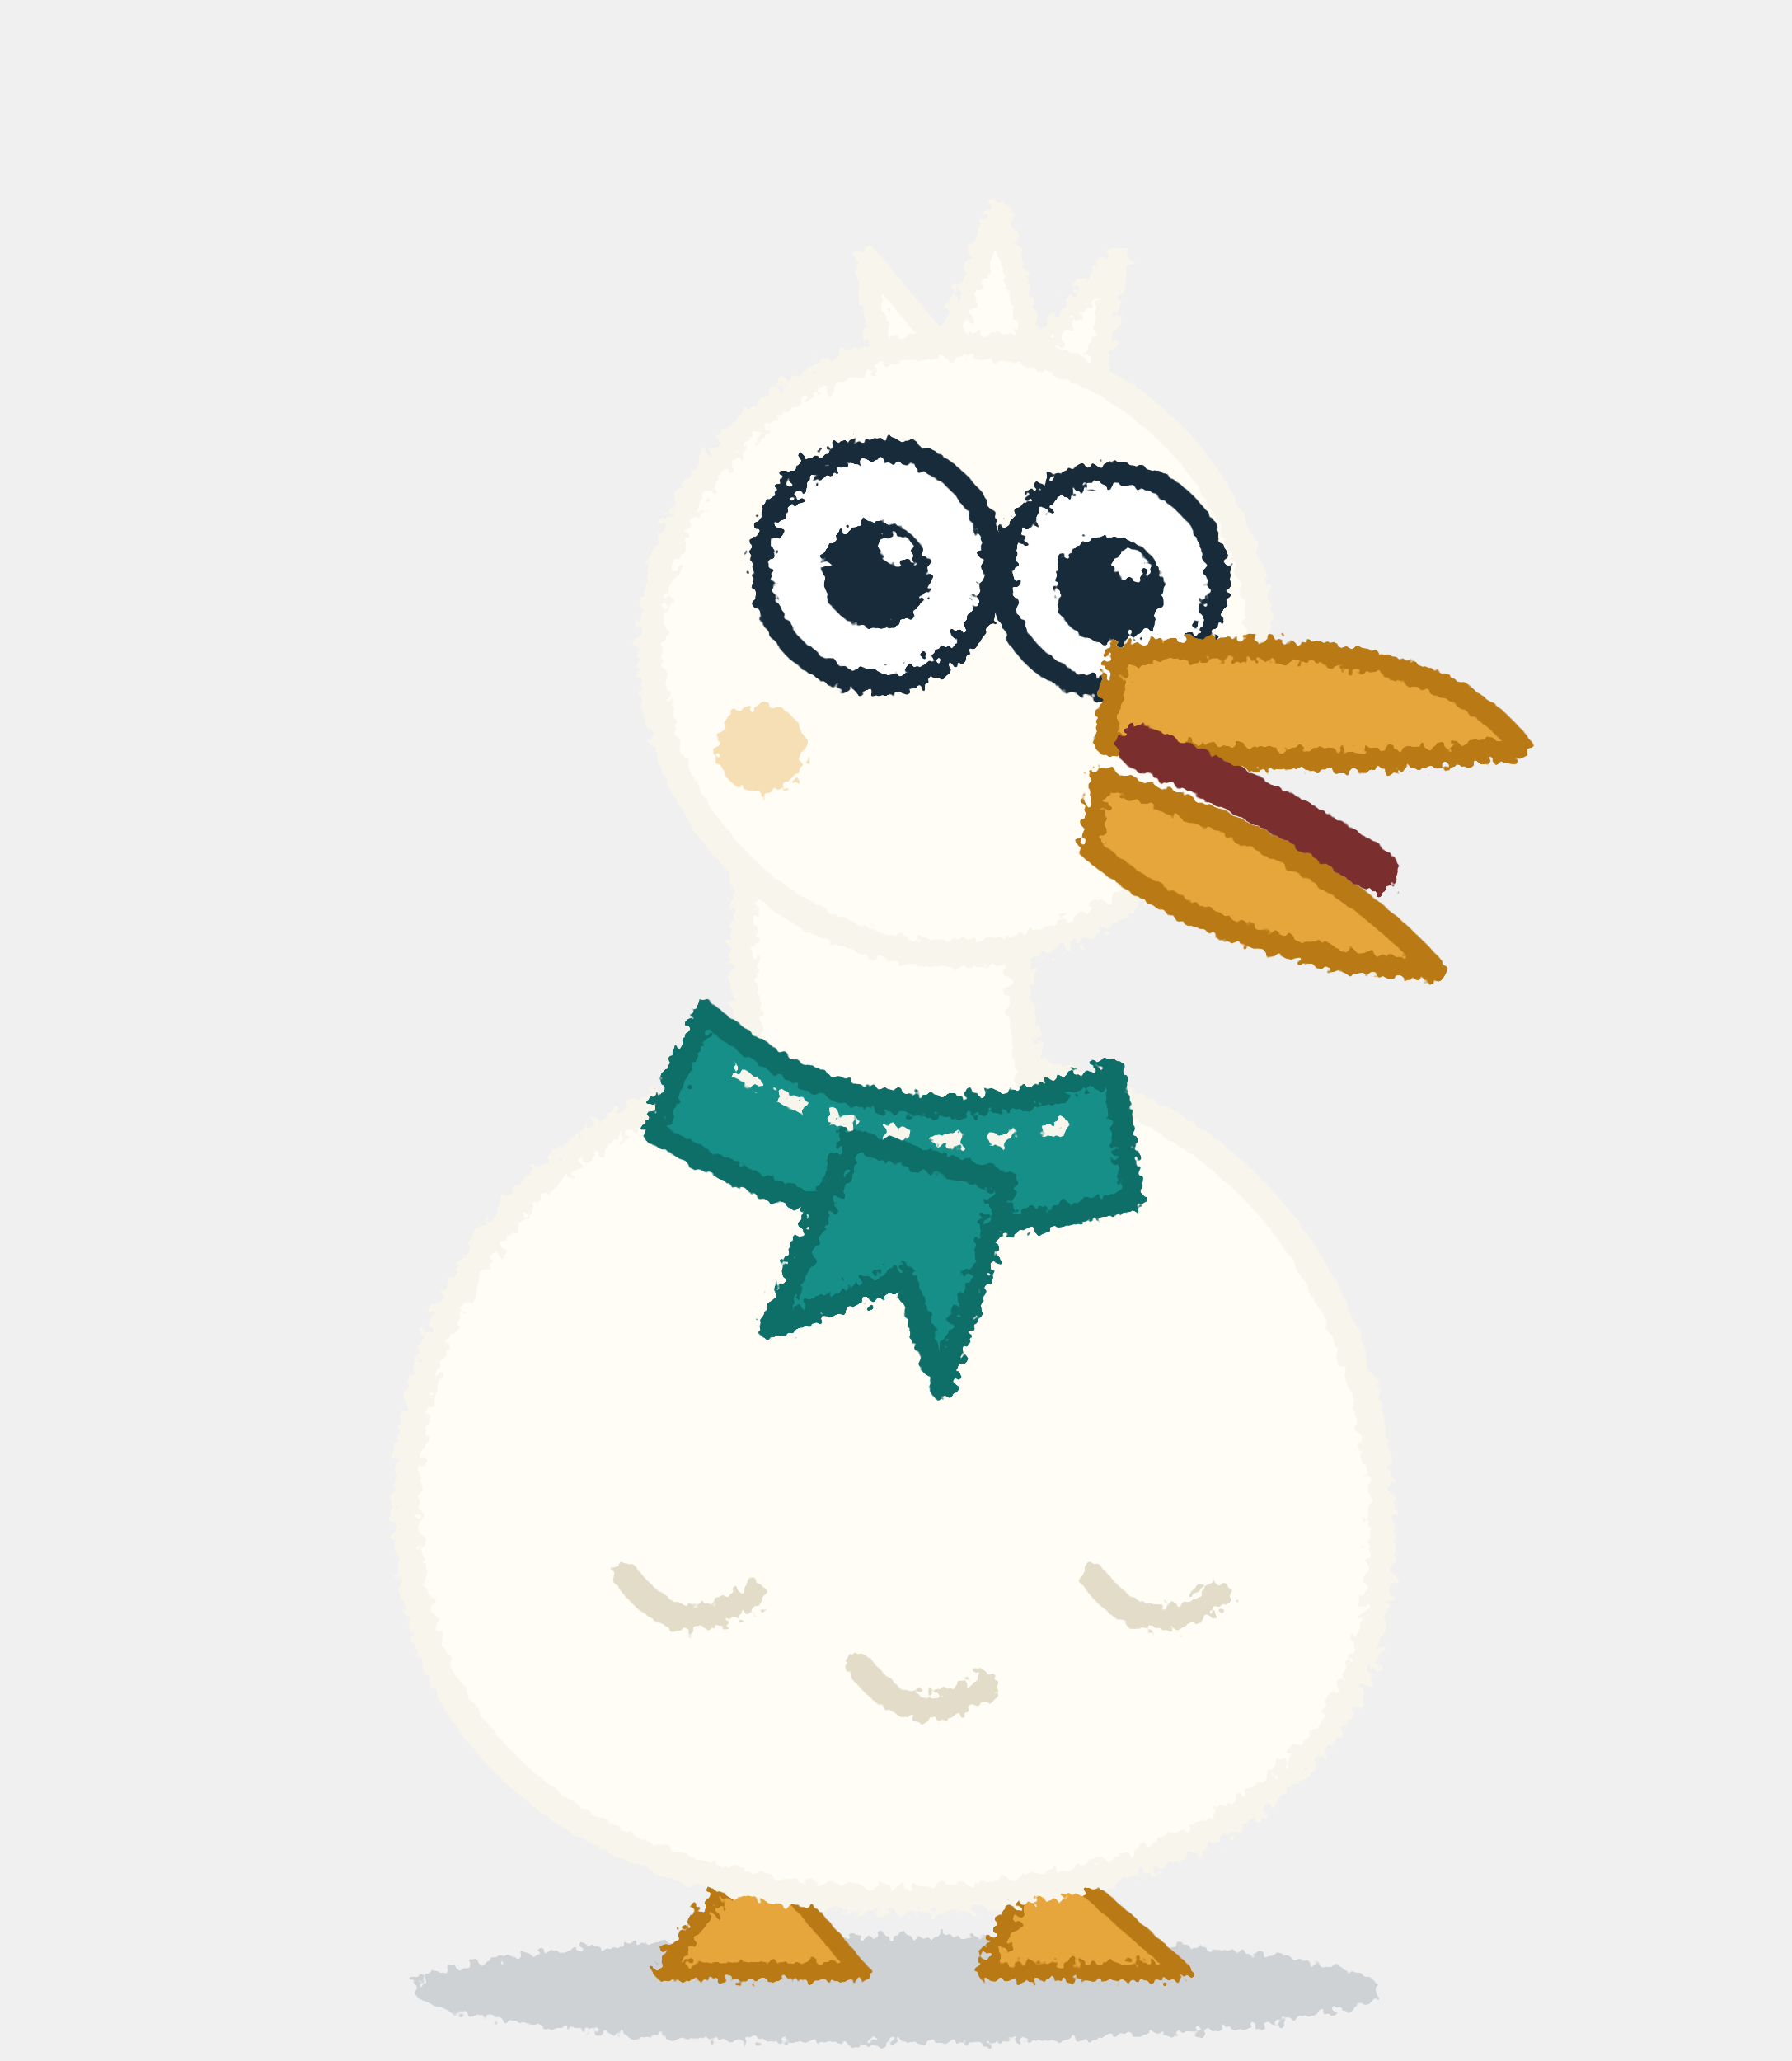
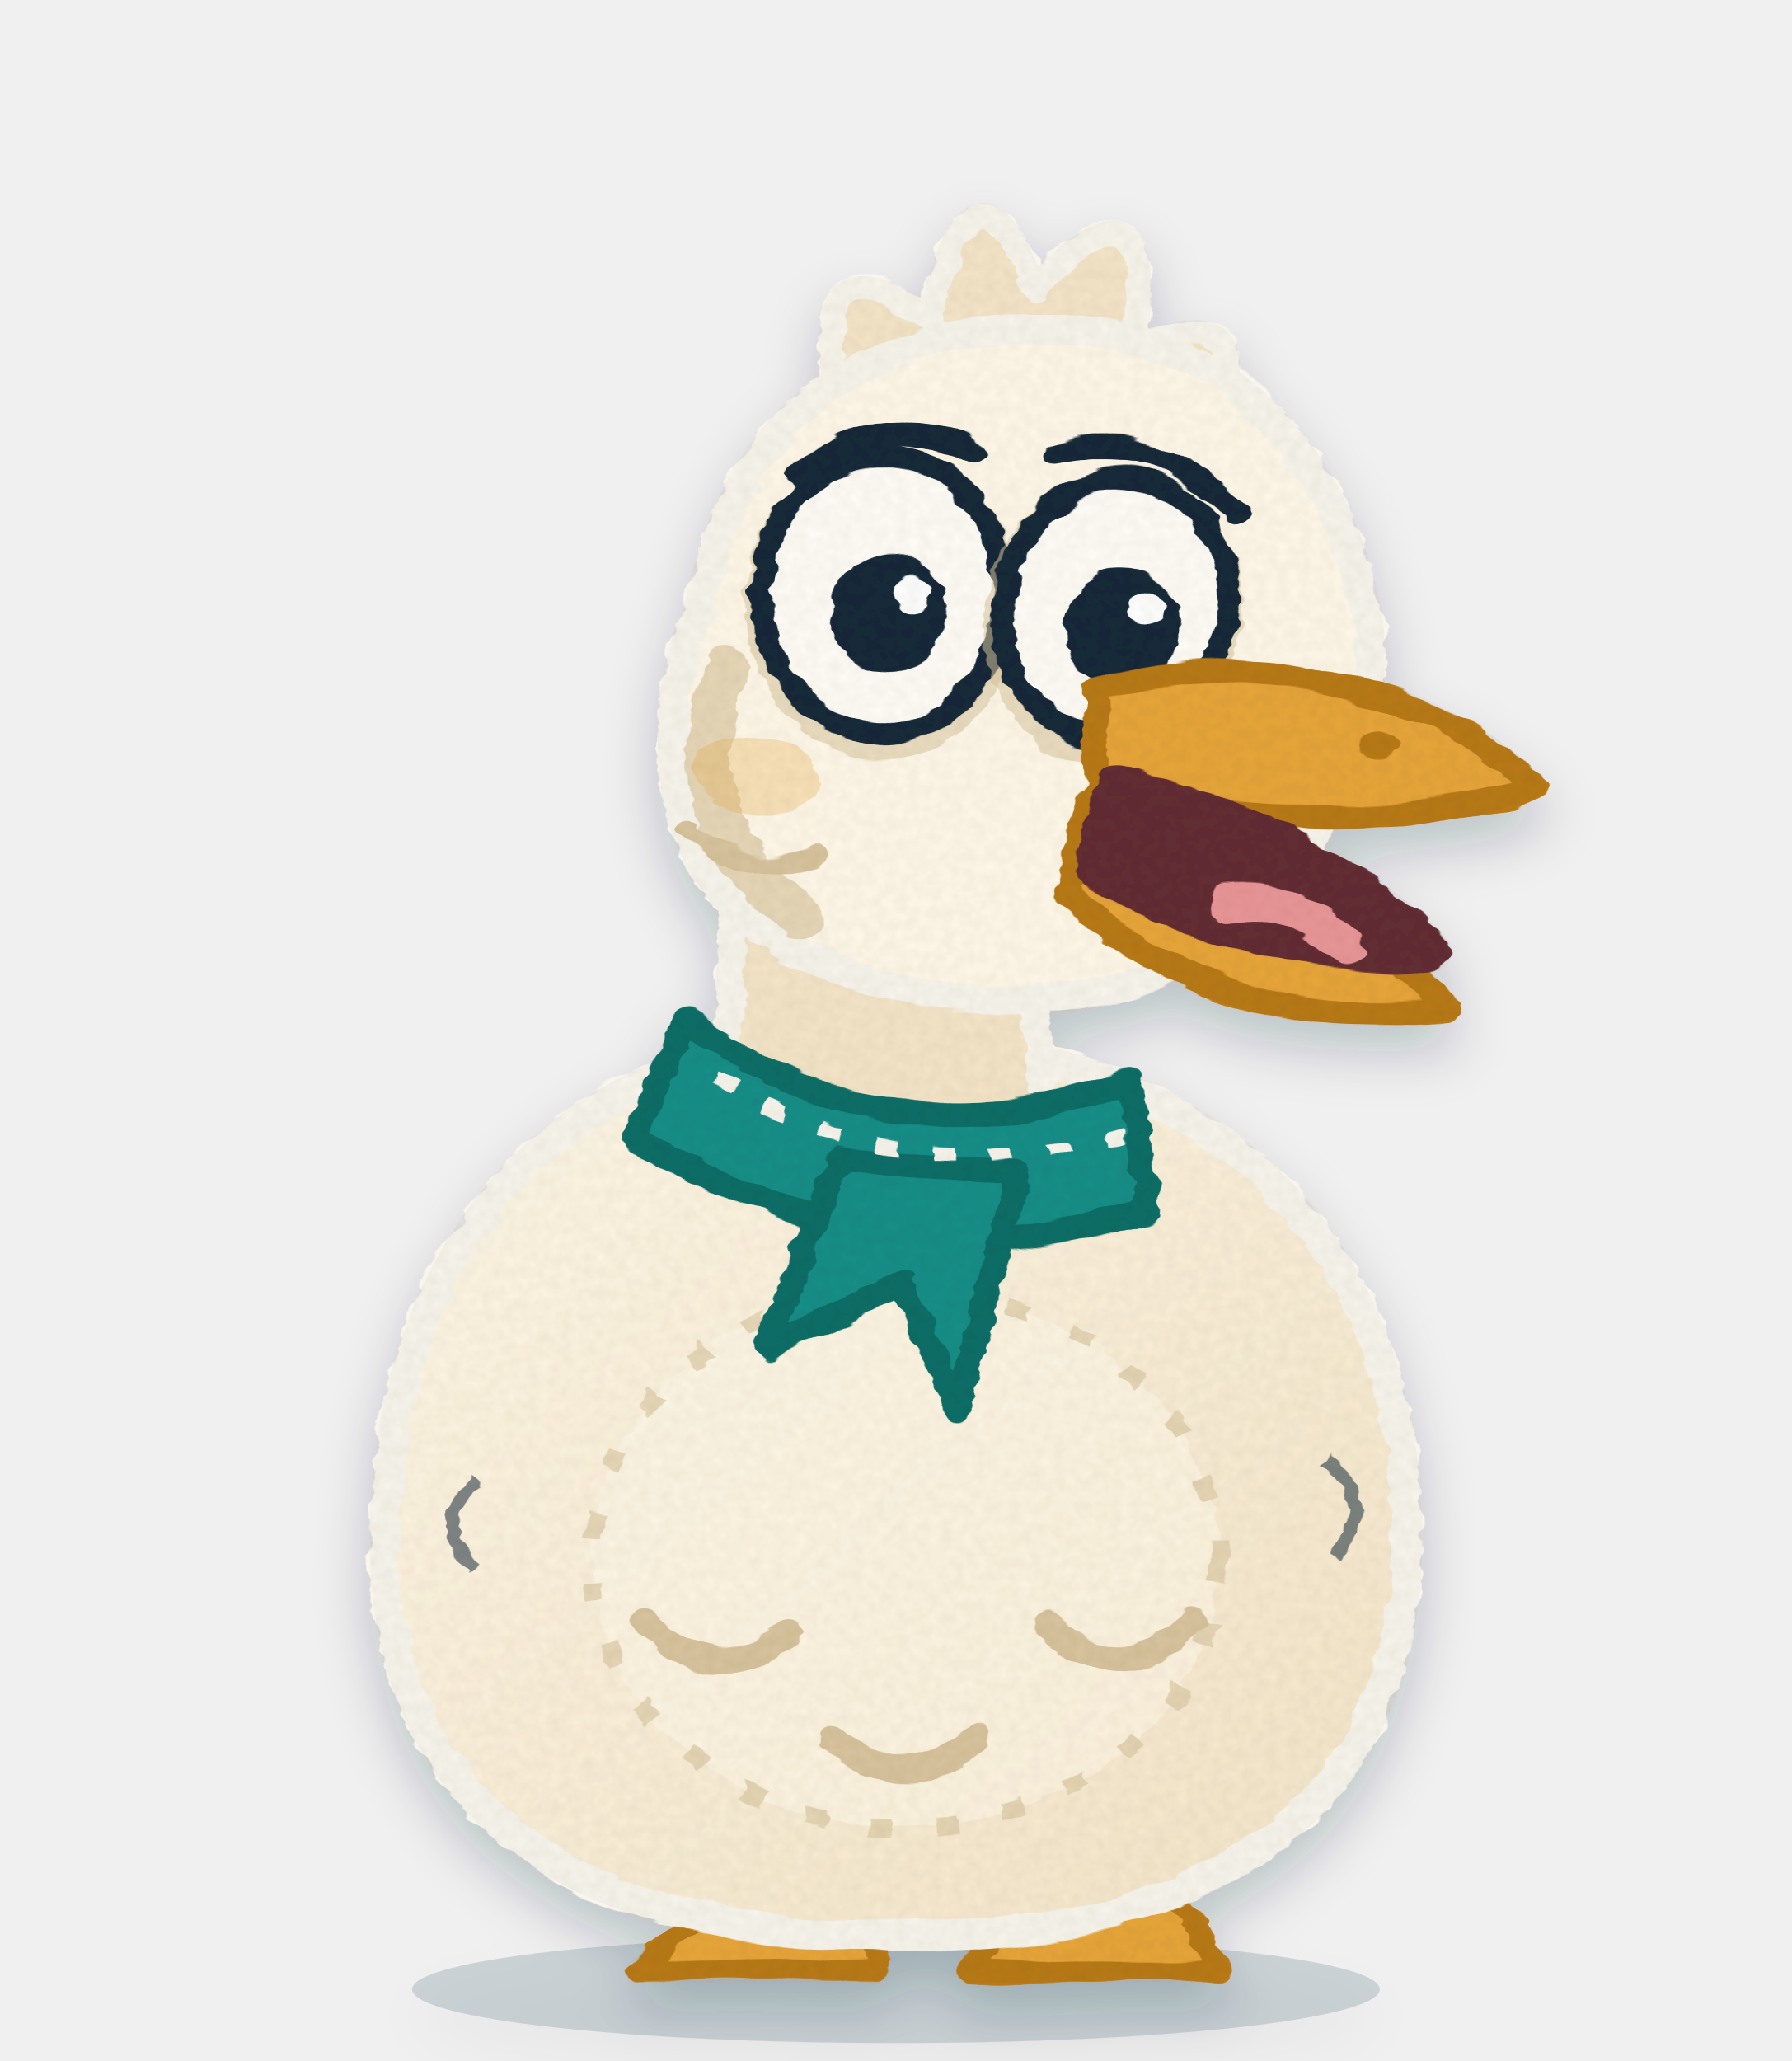
<svg xmlns="http://www.w3.org/2000/svg" viewBox="0 0 200 230" role="img" aria-label="Gus honking with beak wide open">
  <defs>
-     <filter id="gus-honk-felt" x="-5%" y="-5%" width="110%" height="110%">
-       <feTurbulence type="fractalNoise" baseFrequency="0.9" numOctaves="2" seed="7" result="n" />
-       <feDisplacementMap in="SourceGraphic" in2="n" scale="2.2" />
+     <filter id="gus-honk-felt" x="-15%" y="-15%" width="130%" height="130%">
+       <feTurbulence type="fractalNoise" baseFrequency=".055 .45" numOctaves="3" seed="7" result="fibers" />
+       <feDisplacementMap in="SourceGraphic" in2="fibers" scale="1.7" xChannelSelector="R" yChannelSelector="G" result="rough" />
+       <feTurbulence type="fractalNoise" baseFrequency=".8" numOctaves="2" seed="11" result="grain" />
+       <feComposite in="grain" in2="SourceAlpha" operator="in" result="cloth" />
+       <feColorMatrix in="cloth" values="0 0 0 0 .27 0 0 0 0 .22 0 0 0 0 .15 0 0 0 .16 0" result="clothTint" />
+       <feBlend in="rough" in2="clothTint" mode="multiply" />
    </filter>
+     <filter id="gus-honk-shadow" x="-30%" y="-30%" width="160%" height="160%">
+       <feDropShadow dx="0" dy="3" stdDeviation="3" flood-color="#172B3A" flood-opacity=".22" />
+     </filter>
+     <linearGradient id="gus-honk-belly" x1="0" y1="0" x2="1" y2="1">
+       <stop offset="0" stop-color="#FFF8E8" />
+       <stop offset="1" stop-color="#F4E5C8" />
+     </linearGradient>
  </defs>
-   <g filter="url(#gus-honk-felt)">
+   <g filter="url(#gus-honk-shadow)">
    <ellipse cx="100" cy="222" rx="54" ry="6" fill="#172B3A" opacity="0.15" />
-     <path d="M84 206 l-10 14 h22 z M116 206 l-6 14 h22 z" fill="#E7A63B" stroke="#B97A16" stroke-width="2" stroke-linejoin="round" />
-     <path d="M60 148 q-6 34 30 46 q-18 -20 -10 -46 z" fill="#E3DCC8" stroke="#F8F5EC" stroke-width="2.5" />
-     <path d="M140 148 q6 34 -30 46 q18 -20 10 -46 z" fill="#E3DCC8" stroke="#F8F5EC" stroke-width="2.5" />
-     <path d="M100 118 c-44 0 -58 34 -54 58 c4 26 30 36 54 36 c26 0 52 -10 54 -36 c2 -24 -10 -58 -54 -58 z" fill="#FFFDF6" stroke="#F8F5EC" stroke-width="3" />
-     <path d="M70 176 q6 8 14 2 M96 186 q6 8 14 2 M122 176 q6 8 14 2" fill="none" stroke="#E3DCC8" stroke-width="3" stroke-linecap="round" />
-     <g transform="rotate(8 100 120)">
-       <path d="M86 128 c-8 -24 -8 -46 0 -64 l26 2 c-4 20 -2 40 6 62 z" fill="#FFFDF6" stroke="#F8F5EC" stroke-width="3" stroke-linejoin="round" />
-       <path d="M78 116 q22 14 46 0 l4 14 q-26 12 -54 0 z" fill="#168F88" stroke="#0E6E68" stroke-width="2.5" stroke-linejoin="round" />
-       <path d="M96 128 l-6 22 l14 -8 l6 12 l4 -24 z" fill="#168F88" stroke="#0E6E68" stroke-width="2.5" stroke-linejoin="round" />
-       <path d="M82 122 q20 9 40 0" fill="none" stroke="#F8F5EC" stroke-width="1.5" stroke-dasharray="3 3" />
-       <path d="M88 44 l-4 -14 l10 9 l4 -16 l6 15 l8 -12 l-1 15" fill="#FFFDF6" stroke="#F8F5EC" stroke-width="2.5" stroke-linejoin="round" />
-       <circle cx="100" cy="72" r="34" fill="#FFFDF6" stroke="#F8F5EC" stroke-width="3" />
-       <circle cx="90" cy="64" r="13" fill="#fff" stroke="#172B3A" stroke-width="2.5" />
-       <circle cx="90" cy="65" r="6" fill="#172B3A" />
-       <circle cx="92" cy="62" r="1.8" fill="#fff" />
-       <circle cx="116" cy="62" r="12" fill="#fff" stroke="#172B3A" stroke-width="2.5" />
-       <circle cx="116" cy="63" r="6" fill="#172B3A" />
-       <circle cx="118" cy="60" r="1.8" fill="#fff" />
-       <path d="M118 70 q34 -8 46 4 q-20 6 -46 6 z" fill="#E7A63B" stroke="#B97A16" stroke-width="2.5" stroke-linejoin="round" />
-       <path d="M118 84 q26 4 40 16 q-24 2 -40 -8 z" fill="#E7A63B" stroke="#B97A16" stroke-width="2.5" stroke-linejoin="round" />
-       <path d="M122 80 q16 4 28 10" fill="none" stroke="#7A2E2E" stroke-width="5" stroke-linecap="round" />
-       <circle cx="80" cy="86" r="5" fill="#E7A63B" opacity="0.35" />
+     <g filter="url(#gus-honk-felt)">
+       <path d="M83 205 q-2 7 -12 15 h27 q-2 -10 -5 -16 z M113 204 q2 8 -5 16 h28 q-5 -10 -13 -17 z" fill="#E7A63B" stroke="#B97A16" stroke-width="2.5" stroke-linejoin="round" />
+       <path d="M59 143 q-11 31 3 49 q12 14 29 7 q-15 -10 -10 -27 q5 -17 0 -30 z" fill="#F4E5C8" stroke="#F8F5EC" stroke-width="3" stroke-linejoin="round" />
+       <path d="M64 180 q9 8 18 5 M63 190 q8 6 16 4" fill="none" stroke="#D8C49D" stroke-width="2.7" stroke-linecap="round" />
+       <path d="M141 143 q11 31 -3 49 q-12 14 -29 7 q15 -10 10 -27 q-5 -17 0 -30 z" fill="#F4E5C8" stroke="#F8F5EC" stroke-width="3" stroke-linejoin="round" />
+       <path d="M136 180 q-9 8 -18 5 M137 190 q-8 6 -16 4" fill="none" stroke="#D8C49D" stroke-width="2.7" stroke-linecap="round" />
+       <path d="M100 116 c-38 -2 -58 25 -57 58 c1 29 23 42 55 42 c34 1 58 -12 59 -42 c1 -31 -17 -56 -57 -58 z" fill="url(#gus-honk-belly)" stroke="#F8F5EC" stroke-width="3.4" />
+       <ellipse cx="101" cy="174" rx="35" ry="30" fill="#FFF8E8" opacity=".58" stroke="#D8C49D" stroke-width="2" stroke-dasharray="2.5 5" />
+       <path d="M72 181 q8 8 16 1 M93 194 q8 7 16 0 M117 181 q8 8 16 0" fill="none" stroke="#D8C49D" stroke-width="3" stroke-linecap="round" />
+       <path d="M53 165 q-5 5 0 10 M148 163 q6 5 1 11" fill="none" stroke="#172B3A" stroke-width="1.5" opacity=".55" />
+       <g transform="rotate(8 100 120)">
+         <path d="M83 130 c-5 -25 -5 -46 2 -65 q12 -8 29 1 c-5 21 -3 43 7 63 q-18 10 -38 1 z" fill="#F4E5C8" stroke="#F8F5EC" stroke-width="3.2" stroke-linejoin="round" />
+         <path d="M76 117 q24 14 50 0 l4 14 q-28 13 -58 0 z" fill="#168F88" stroke="#0E6E68" stroke-width="2.8" stroke-linejoin="round" />
+         <path d="M95 130 l-5 22 l14 -9 l8 13 l3 -27 z" fill="#168F88" stroke="#0E6E68" stroke-width="2.8" stroke-linejoin="round" />
+         <path d="M80 123 q22 10 46 0" fill="none" stroke="#F8F5EC" stroke-width="1.7" stroke-dasharray="2.5 4" />
+         <path d="M83 46 q-6 -18 9 -10 q2 -22 11 -5 q12 -17 12 5 q15 -9 9 11" fill="#F4E5C8" stroke="#F8F5EC" stroke-width="2.8" stroke-linecap="round" stroke-linejoin="round" />
+         <path d="M71 72 q1 -27 25 -35 q28 -8 43 13 q14 20 1 42 q-13 21 -43 18 q-25 -3 -27 -25 q-1 -7 1 -13 z" fill="#FFF8E8" stroke="#F8F5EC" stroke-width="3.4" />
+         <path d="M75 78 q-4 17 12 26" fill="none" stroke="#D8C49D" stroke-width="5" stroke-linecap="round" opacity=".65" />
+         <path d="M80 55 q9 -9 19 -5 M108 49 q11 -5 21 4" fill="none" stroke="#172B3A" stroke-width="2.6" stroke-linecap="round" />
+         <g transform="rotate(-7 91 67)">
+           <ellipse cx="91" cy="68" rx="15.3" ry="17.5" fill="#D8C49D" opacity=".55" />
+           <ellipse cx="91" cy="67" rx="13.5" ry="15.5" fill="#fffdf7" stroke="#172B3A" stroke-width="2.5" />
+         </g>
+         <circle cx="92" cy="69" r="6.5" fill="#172B3A" />
+         <circle cx="94.3" cy="66.5" r="2" fill="#fff" />
+         <g transform="rotate(7 117 65)">
+           <ellipse cx="117" cy="66" rx="14.3" ry="16.5" fill="#D8C49D" opacity=".55" />
+           <ellipse cx="117" cy="65" rx="12.5" ry="14.5" fill="#fffdf7" stroke="#172B3A" stroke-width="2.5" />
+         </g>
+         <circle cx="118" cy="67" r="6.5" fill="#172B3A" />
+         <circle cx="120.3" cy="64.5" r="2" fill="#fff" />
+         <path d="M116 74 q30 -10 50 4 q-16 9 -48 8 z" fill="#E7A63B" stroke="#B97A16" stroke-width="2.8" stroke-linejoin="round" />
+         <path d="M117 87 q25 2 43 17 q-25 7 -44 -7 z" fill="#E7A63B" stroke="#B97A16" stroke-width="2.8" stroke-linejoin="round" />
+         <path d="M120 85 q22 2 37 13 q-19 3 -38 -4 z" fill="#642E35" stroke="#642E35" stroke-width="5" stroke-linejoin="round" />
+         <path d="M134 96 q8 -2 14 3" fill="none" stroke="#E99698" stroke-width="4" stroke-linecap="round" />
+         <ellipse cx="148" cy="76" rx="2.2" ry="1.4" fill="#B97A16" />
+         <ellipse cx="80" cy="89" rx="7" ry="4.5" fill="#E7A63B" opacity=".28" />
+         <path d="M73 96 q8 5 15 1" fill="none" stroke="#D8C49D" stroke-width="2" stroke-linecap="round" />
+       </g>
    </g>
  </g>
</svg>
